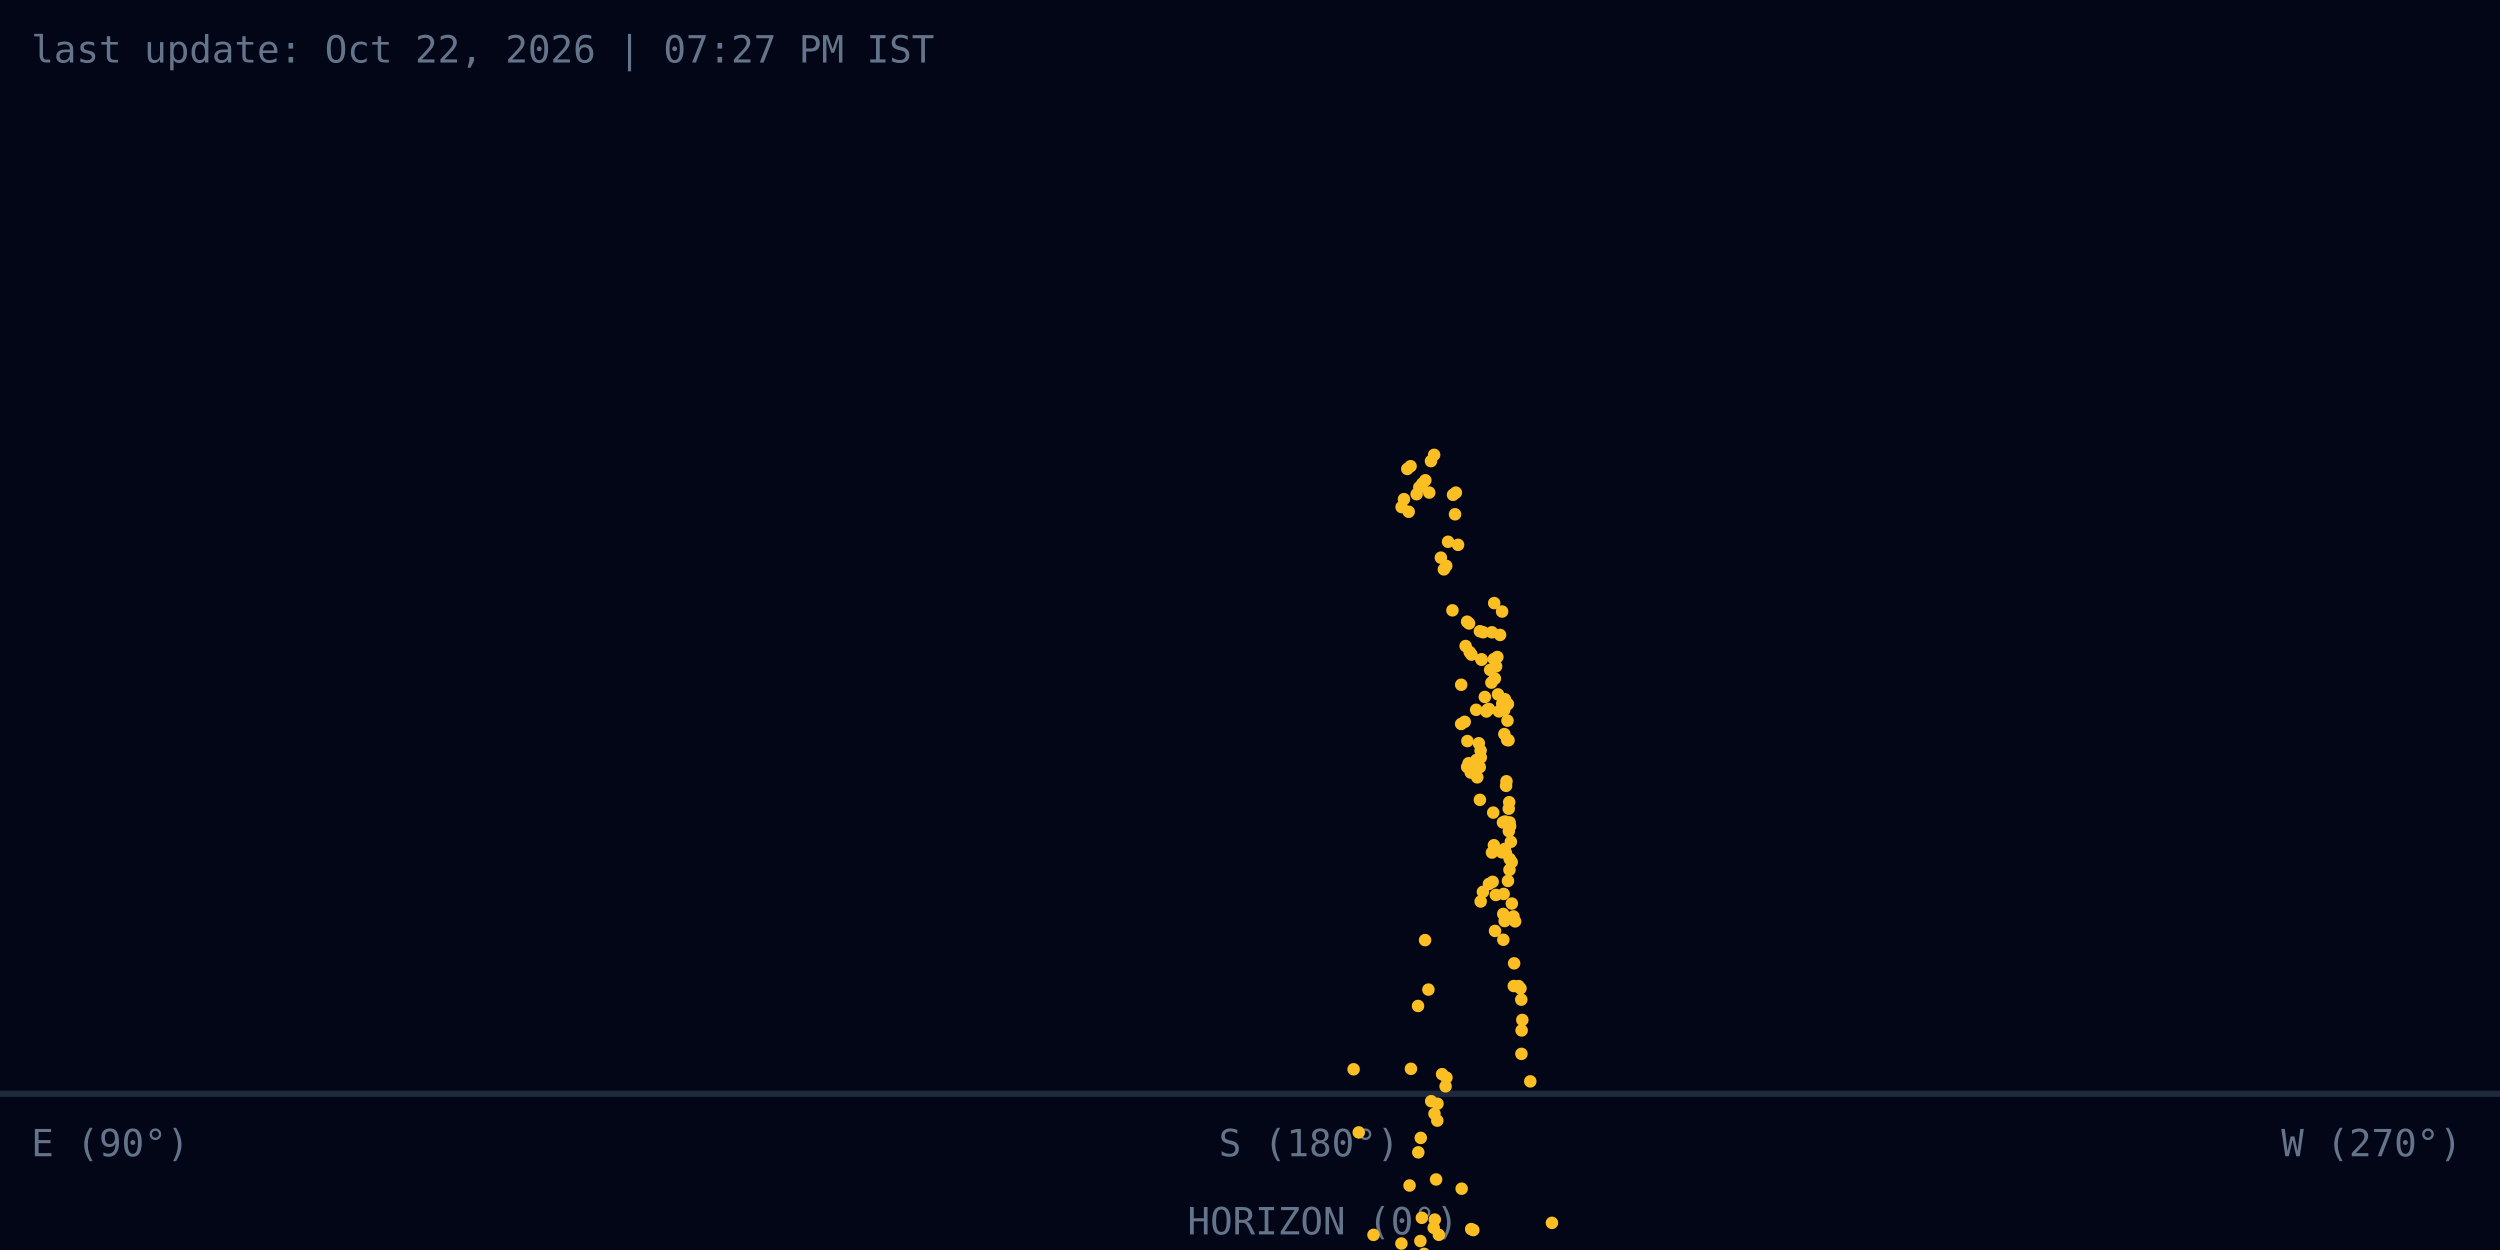
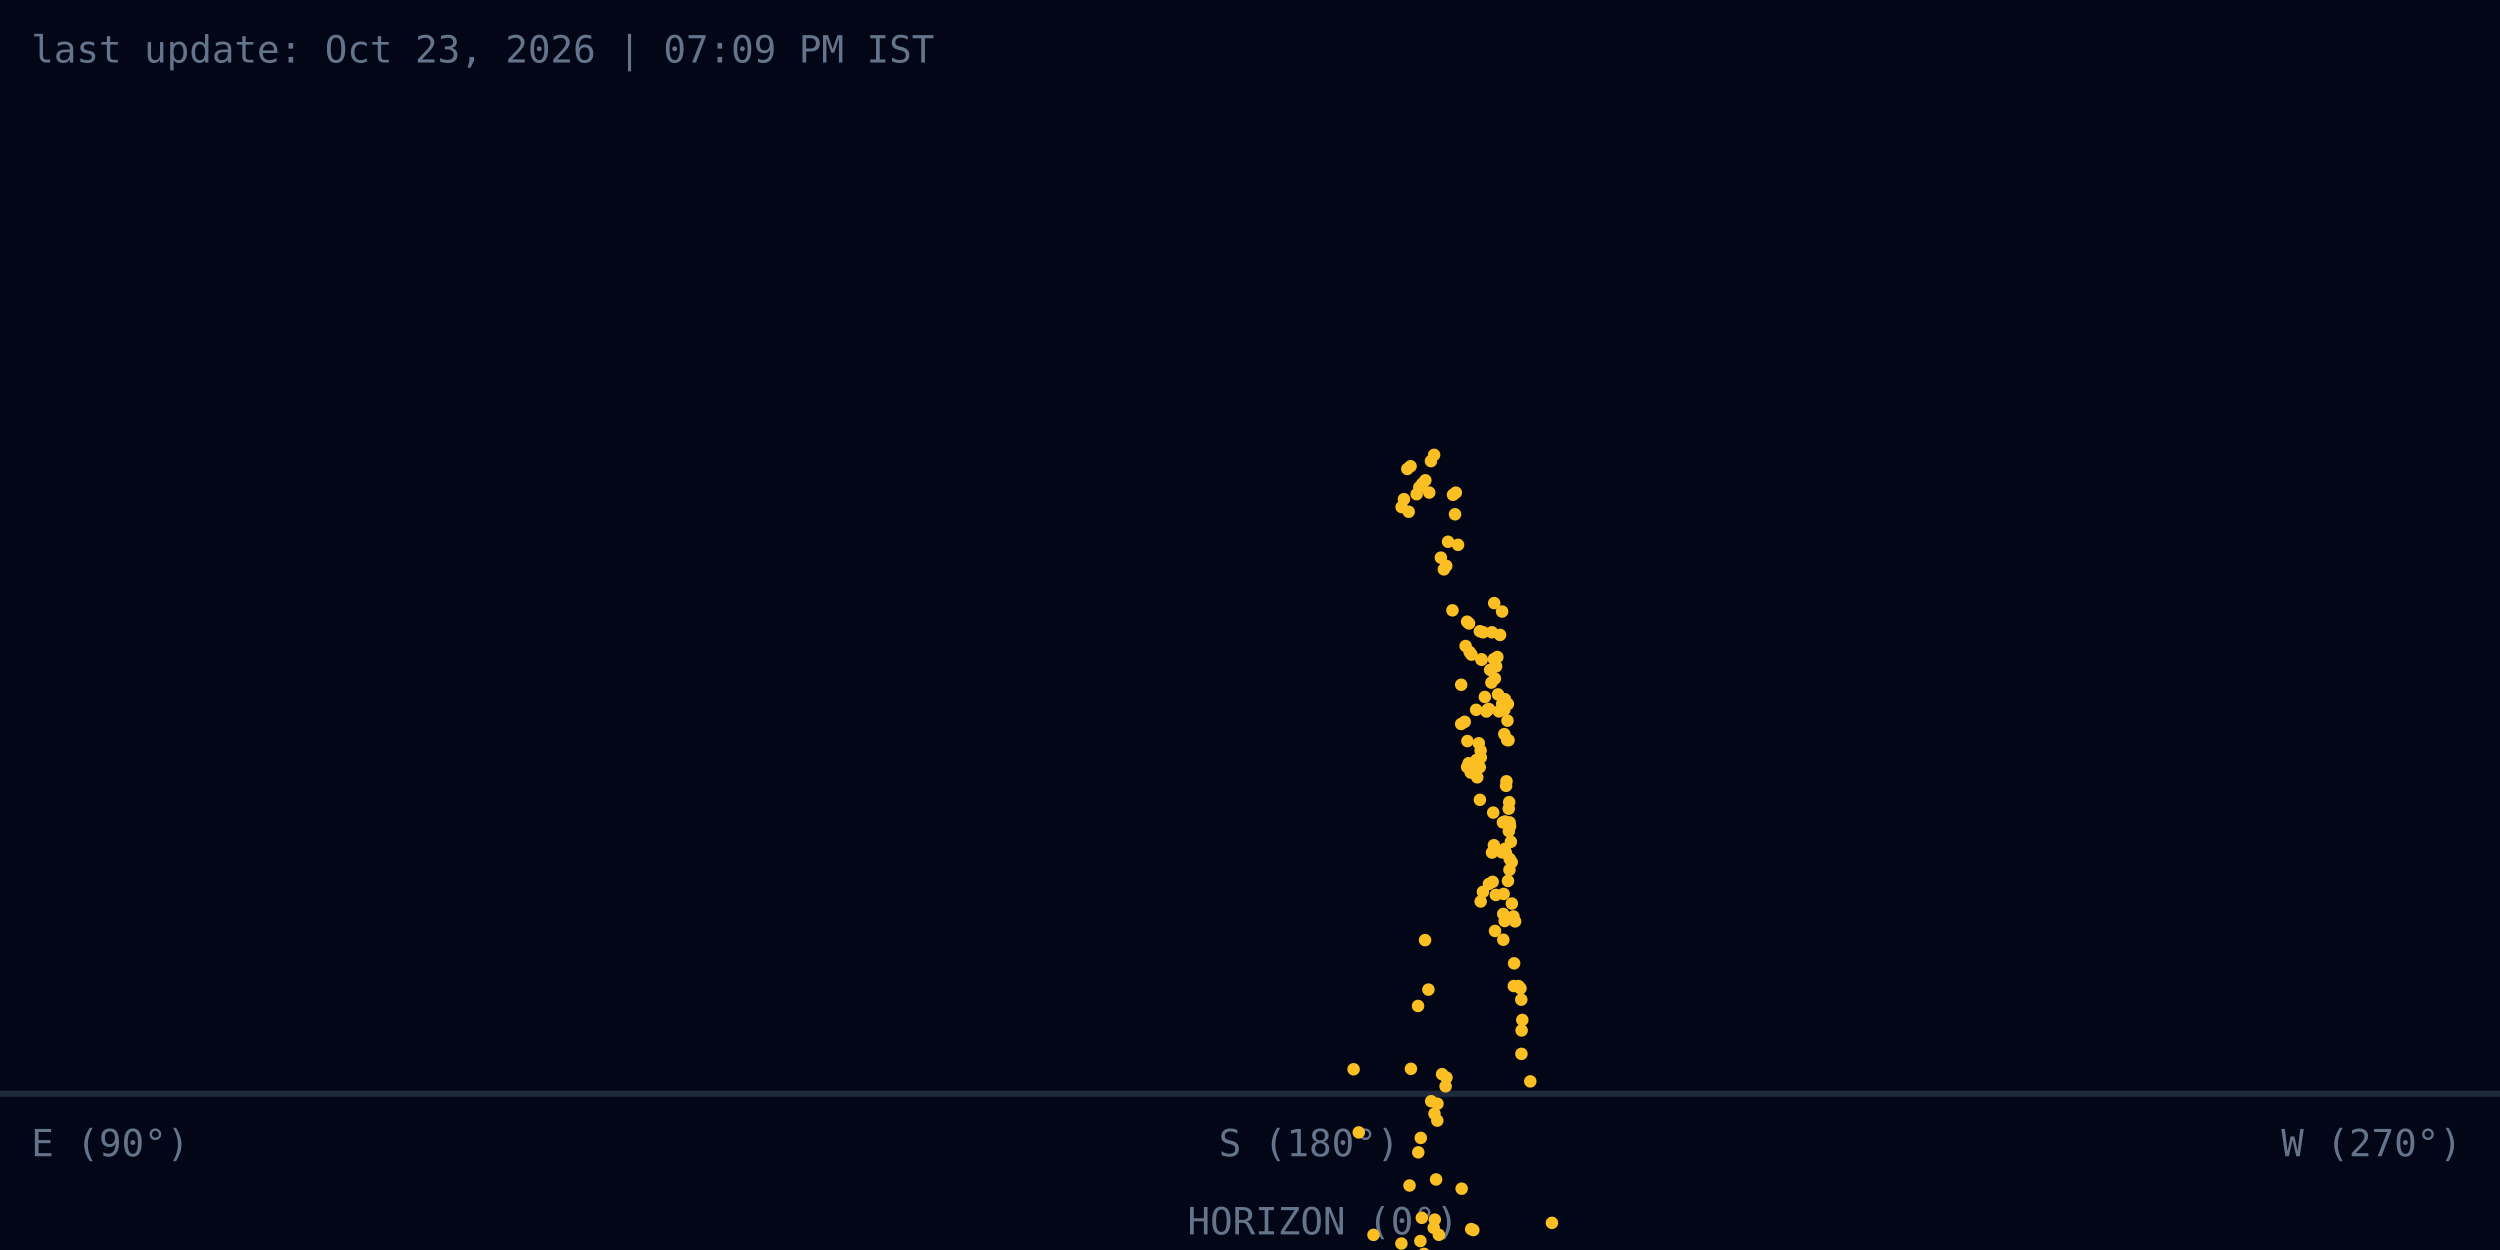
<svg xmlns="http://www.w3.org/2000/svg" width="800" height="400" viewBox="0 0 800 400">
  <rect width="800" height="400" fill="#020617" />
-   <text id="last-update" x="10" y="20" fill="#64748b" font-family="monospace">last update: Oct 22, 2026 | 07:27 PM IST</text>
+   <text id="last-update" x="10" y="20" fill="#64748b" font-family="monospace">last update: Oct 23, 2026 | 07:09 PM IST</text>
  <line x1="0" y1="350" x2="800" y2="350" stroke="#1e293b" stroke-width="2" />
  <text x="380" y="395" fill="#64748b" font-size="12" font-family="monospace">HORIZON (0°)</text>
  <text x="730" y="370" fill="#64748b" font-size="12" font-family="monospace">W (270°)</text>
  <text x="390" y="370" fill="#64748b" font-size="12" font-family="monospace">S (180°)</text>
  <text x="10" y="370" fill="#64748b" font-size="12" font-family="monospace">E (90°)</text>
  <g id="analemma-points">
    <circle cx=" 465.61" cy=" 164.57" r="2" fill="#fbbf24">
 </circle>
    <circle cx=" 467.57" cy=" 231.67" r="2" fill="#fbbf24">
 </circle>
    <circle cx=" 467.58" cy=" 219.12" r="2" fill="#fbbf24">
 </circle>
    <circle cx=" 468.71" cy=" 230.98" r="2" fill="#fbbf24">
 </circle>
    <circle cx=" 469.57" cy=" 237.14" r="2" fill="#fbbf24">
 </circle>
    <circle cx=" 469.00" cy=" 206.73" r="2" fill="#fbbf24">
 </circle>
    <circle cx=" 469.47" cy=" 198.94" r="2" fill="#fbbf24">
 </circle>
    <circle cx=" 470.10" cy=" 199.51" r="2" fill="#fbbf24">
 </circle>
    <circle cx=" 474.53" cy=" 285.41" r="2" fill="#fbbf24">
 </circle>
    <circle cx=" 472.47" cy=" 243.18" r="2" fill="#fbbf24">
 </circle>
    <circle cx=" 473.57" cy=" 255.95" r="2" fill="#fbbf24">
 </circle>
    <circle cx=" 473.22" cy=" 237.84" r="2" fill="#fbbf24">
 </circle>
    <circle cx=" 473.79" cy=" 240.17" r="2" fill="#fbbf24">
 </circle>
    <circle cx=" 473.56" cy=" 201.99" r="2" fill="#fbbf24">
 </circle>
    <circle cx=" 474.09" cy=" 210.99" r="2" fill="#fbbf24">
 </circle>
    <circle cx=" 478.41" cy=" 297.90" r="2" fill="#fbbf24">
 </circle>
    <circle cx=" 477.65" cy=" 282.19" r="2" fill="#fbbf24">
 </circle>
    <circle cx=" 477.44" cy=" 272.82" r="2" fill="#fbbf24">
 </circle>
    <circle cx=" 478.67" cy=" 286.38" r="2" fill="#fbbf24">
 </circle>
    <circle cx=" 478.05" cy=" 270.47" r="2" fill="#fbbf24">
 </circle>
    <circle cx=" 476.85" cy=" 214.37" r="2" fill="#fbbf24">
 </circle>
    <circle cx=" 477.25" cy=" 218.44" r="2" fill="#fbbf24">
 </circle>
    <circle cx=" 481.06" cy=" 300.72" r="2" fill="#fbbf24">
 </circle>
    <circle cx=" 481.04" cy=" 292.47" r="2" fill="#fbbf24">
 </circle>
    <circle cx=" 481.49" cy=" 294.73" r="2" fill="#fbbf24">
 </circle>
    <circle cx=" 481.17" cy=" 286.06" r="2" fill="#fbbf24">
 </circle>
    <circle cx=" 479.37" cy=" 222.21" r="2" fill="#fbbf24">
 </circle>
    <circle cx=" 479.67" cy=" 227.65" r="2" fill="#fbbf24">
 </circle>
    <circle cx=" 498.29" cy=" 411.31" r="2" fill="#fbbf24">
 </circle>
    <circle cx=" 498.34" cy=" 411.53" r="2" fill="#fbbf24">
 </circle>
    <circle cx=" 484.42" cy=" 315.53" r="2" fill="#fbbf24">
 </circle>
    <circle cx=" 486.86" cy=" 337.24" r="2" fill="#fbbf24">
 </circle>
    <circle cx=" 481.87" cy=" 272.88" r="2" fill="#fbbf24">
 </circle>
    <circle cx=" 482.55" cy=" 281.90" r="2" fill="#fbbf24">
 </circle>
    <circle cx=" 481.19" cy=" 226.61" r="2" fill="#fbbf24">
 </circle>
    <circle cx=" 481.39" cy=" 234.91" r="2" fill="#fbbf24">
 </circle>
    <circle cx=" 486.92" cy=" 329.74" r="2" fill="#fbbf24">
 </circle>
    <circle cx=" 483.03" cy=" 278.36" r="2" fill="#fbbf24">
 </circle>
    <circle cx=" 483.79" cy=" 289.14" r="2" fill="#fbbf24">
 </circle>
    <circle cx=" 485.93" cy=" 315.55" r="2" fill="#fbbf24">
 </circle>
    <circle cx=" 484.30" cy=" 293.26" r="2" fill="#fbbf24">
 </circle>
    <circle cx=" 482.30" cy=" 236.80" r="2" fill="#fbbf24">
 </circle>
    <circle cx=" 482.80" cy=" 258.78" r="2" fill="#fbbf24">
 </circle>
    <circle cx=" 501.22" cy=" 413.90" r="2" fill="#fbbf24">
 </circle>
    <circle cx=" 489.69" cy=" 346.04" r="2" fill="#fbbf24">
 </circle>
    <circle cx=" 486.81" cy=" 319.89" r="2" fill="#fbbf24">
 </circle>
    <circle cx=" 484.83" cy=" 294.84" r="2" fill="#fbbf24">
 </circle>
    <circle cx=" 486.55" cy=" 316.29" r="2" fill="#fbbf24">
 </circle>
    <circle cx=" 482.73" cy=" 236.88" r="2" fill="#fbbf24">
 </circle>
    <circle cx=" 483.48" cy=" 269.37" r="2" fill="#fbbf24">
 </circle>
    <circle cx=" 496.62" cy=" 391.31" r="2" fill="#fbbf24">
 </circle>
    <circle cx=" 483.75" cy=" 275.90" r="2" fill="#fbbf24">
 </circle>
    <circle cx=" 483.23" cy=" 264.40" r="2" fill="#fbbf24">
 </circle>
    <circle cx=" 482.94" cy=" 256.70" r="2" fill="#fbbf24">
 </circle>
    <circle cx=" 483.08" cy=" 263.17" r="2" fill="#fbbf24">
 </circle>
    <circle cx=" 482.53" cy=" 225.29" r="2" fill="#fbbf24">
 </circle>
    <circle cx=" 482.39" cy=" 230.61" r="2" fill="#fbbf24">
 </circle>
    <circle cx=" 487.14" cy=" 326.38" r="2" fill="#fbbf24">
 </circle>
    <circle cx=" 482.82" cy=" 265.96" r="2" fill="#fbbf24">
 </circle>
    <circle cx=" 483.09" cy=" 274.84" r="2" fill="#fbbf24">
 </circle>
    <circle cx=" 482.07" cy=" 250.01" r="2" fill="#fbbf24">
 </circle>
    <circle cx=" 481.95" cy=" 251.47" r="2" fill="#fbbf24">
 </circle>
    <circle cx=" 481.58" cy=" 223.76" r="2" fill="#fbbf24">
 </circle>
    <circle cx=" 481.36" cy=" 227.15" r="2" fill="#fbbf24">
 </circle>
    <circle cx=" 484.52" cy=" 308.27" r="2" fill="#fbbf24">
 </circle>
    <circle cx=" 481.59" cy=" 262.88" r="2" fill="#fbbf24">
 </circle>
    <circle cx=" 480.71" cy=" 225.23" r="2" fill="#fbbf24">
 </circle>
    <circle cx=" 481.54" cy=" 271.65" r="2" fill="#fbbf24">
 </circle>
    <circle cx=" 480.94" cy=" 263.18" r="2" fill="#fbbf24">
 </circle>
    <circle cx=" 480.67" cy=" 195.69" r="2" fill="#fbbf24">
 </circle>
    <circle cx=" 480.02" cy=" 203.18" r="2" fill="#fbbf24">
 </circle>
    <circle cx=" 480.62" cy=" 272.75" r="2" fill="#fbbf24">
 </circle>
    <circle cx=" 479.15" cy=" 210.24" r="2" fill="#fbbf24">
 </circle>
    <circle cx=" 478.75" cy=" 213.23" r="2" fill="#fbbf24">
 </circle>
    <circle cx=" 478.36" cy=" 217.14" r="2" fill="#fbbf24">
 </circle>
    <circle cx=" 478.05" cy=" 210.91" r="2" fill="#fbbf24">
 </circle>
    <circle cx=" 478.14" cy=" 192.99" r="2" fill="#fbbf24">
 </circle>
    <circle cx=" 477.41" cy=" 202.33" r="2" fill="#fbbf24">
 </circle>
    <circle cx=" 477.83" cy=" 260.03" r="2" fill="#fbbf24">
 </circle>
    <circle cx=" 476.48" cy=" 226.89" r="2" fill="#fbbf24">
 </circle>
    <circle cx=" 476.07" cy=" 227.06" r="2" fill="#fbbf24">
 </circle>
    <circle cx=" 475.66" cy=" 227.68" r="2" fill="#fbbf24">
 </circle>
    <circle cx=" 475.15" cy=" 223.03" r="2" fill="#fbbf24">
 </circle>
    <circle cx=" 474.61" cy=" 202.32" r="2" fill="#fbbf24">
 </circle>
    <circle cx=" 474.09" cy=" 211.11" r="2" fill="#fbbf24">
 </circle>
    <circle cx=" 476.46" cy=" 282.87" r="2" fill="#fbbf24">
 </circle>
    <circle cx=" 473.86" cy=" 242.39" r="2" fill="#fbbf24">
 </circle>
    <circle cx=" 473.52" cy=" 245.50" r="2" fill="#fbbf24">
 </circle>
    <circle cx=" 472.37" cy=" 227.14" r="2" fill="#fbbf24">
 </circle>
    <circle cx=" 472.72" cy=" 248.75" r="2" fill="#fbbf24">
 </circle>
    <circle cx=" 470.88" cy=" 209.48" r="2" fill="#fbbf24">
 </circle>
    <circle cx=" 470.29" cy=" 208.66" r="2" fill="#fbbf24">
 </circle>
    <circle cx=" 473.81" cy=" 288.48" r="2" fill="#fbbf24">
 </circle>
    <circle cx=" 470.64" cy=" 247.22" r="2" fill="#fbbf24">
 </circle>
    <circle cx=" 469.96" cy=" 244.24" r="2" fill="#fbbf24">
 </circle>
    <circle cx=" 469.48" cy=" 245.43" r="2" fill="#fbbf24">
 </circle>
    <circle cx=" 466.58" cy=" 174.35" r="2" fill="#fbbf24">
 </circle>
    <circle cx=" 465.87" cy=" 157.64" r="2" fill="#fbbf24">
 </circle>
    <circle cx=" 464.97" cy=" 158.34" r="2" fill="#fbbf24">
 </circle>
    <circle cx=" 464.78" cy=" 195.31" r="2" fill="#fbbf24">
 </circle>
    <circle cx=" 463.38" cy=" 173.37" r="2" fill="#fbbf24">
 </circle>
    <circle cx=" 462.80" cy=" 181.08" r="2" fill="#fbbf24">
 </circle>
    <circle cx=" 462.04" cy=" 182.20" r="2" fill="#fbbf24">
 </circle>
    <circle cx=" 461.08" cy=" 178.45" r="2" fill="#fbbf24">
 </circle>
    <circle cx=" 458.92" cy=" 145.55" r="2" fill="#fbbf24">
 </circle>
    <circle cx=" 457.91" cy=" 147.55" r="2" fill="#fbbf24">
 </circle>
    <circle cx=" 457.36" cy=" 157.62" r="2" fill="#fbbf24">
 </circle>
    <circle cx=" 456.11" cy=" 153.69" r="2" fill="#fbbf24">
 </circle>
    <circle cx=" 455.13" cy=" 154.77" r="2" fill="#fbbf24">
 </circle>
    <circle cx=" 454.18" cy=" 155.94" r="2" fill="#fbbf24">
 </circle>
    <circle cx=" 453.32" cy=" 158.14" r="2" fill="#fbbf24">
 </circle>
    <circle cx=" 451.38" cy=" 149.19" r="2" fill="#fbbf24">
 </circle>
    <circle cx=" 450.34" cy=" 150.06" r="2" fill="#fbbf24">
 </circle>
    <circle cx=" 450.78" cy=" 163.76" r="2" fill="#fbbf24">
 </circle>
    <circle cx=" 449.27" cy=" 159.73" r="2" fill="#fbbf24">
 </circle>
    <circle cx=" 448.52" cy=" 162.26" r="2" fill="#fbbf24">
 </circle>
    <circle cx=" 20.26" cy=" 571.97" r="2" fill="#fbbf24">
 </circle>
    <circle cx=" 74.33" cy=" 546.37" r="2" fill="#fbbf24">
 </circle>
    <circle cx=" 471.46" cy=" 393.62" r="2" fill="#fbbf24">
 </circle>
    <circle cx=" 470.78" cy=" 393.31" r="2" fill="#fbbf24">
 </circle>
    <circle cx=" 495.37" cy=" 503.27" r="2" fill="#fbbf24">
 </circle>
    <circle cx=" 467.73" cy=" 380.38" r="2" fill="#fbbf24">
 </circle>
    <circle cx=" 462.86" cy=" 344.83" r="2" fill="#fbbf24">
 </circle>
    <circle cx=" 462.59" cy=" 347.62" r="2" fill="#fbbf24">
 </circle>
    <circle cx=" 461.47" cy=" 343.73" r="2" fill="#fbbf24">
 </circle>
    <circle cx=" 456.02" cy=" 300.84" r="2" fill="#fbbf24">
 </circle>
    <circle cx=" 457.09" cy=" 316.67" r="2" fill="#fbbf24">
 </circle>
    <circle cx=" 469.47" cy=" 420.03" r="2" fill="#fbbf24">
 </circle>
    <circle cx=" 459.99" cy=" 353.19" r="2" fill="#fbbf24">
 </circle>
    <circle cx=" 459.93" cy=" 358.60" r="2" fill="#fbbf24">
 </circle>
    <circle cx=" 459.03" cy=" 356.39" r="2" fill="#fbbf24">
 </circle>
    <circle cx=" 457.98" cy=" 352.39" r="2" fill="#fbbf24">
 </circle>
    <circle cx=" 453.77" cy=" 321.91" r="2" fill="#fbbf24">
 </circle>
    <circle cx=" 459.55" cy=" 377.43" r="2" fill="#fbbf24">
 </circle>
    <circle cx=" 471.53" cy=" 461.85" r="2" fill="#fbbf24">
 </circle>
    <circle cx=" 460.43" cy=" 395.14" r="2" fill="#fbbf24">
 </circle>
    <circle cx=" 459.13" cy=" 390.27" r="2" fill="#fbbf24">
 </circle>
    <circle cx=" 458.79" cy=" 392.90" r="2" fill="#fbbf24">
 </circle>
    <circle cx=" 454.65" cy=" 364.13" r="2" fill="#fbbf24">
 </circle>
    <circle cx=" 451.50" cy=" 342.02" r="2" fill="#fbbf24">
 </circle>
    <circle cx=" 453.85" cy=" 368.75" r="2" fill="#fbbf24">
 </circle>
    <circle cx=" 467.51" cy=" 471.07" r="2" fill="#fbbf24">
 </circle>
    <circle cx=" 454.99" cy=" 389.70" r="2" fill="#fbbf24">
 </circle>
    <circle cx=" 455.71" cy=" 401.24" r="2" fill="#fbbf24">
 </circle>
    <circle cx=" 454.52" cy=" 397.13" r="2" fill="#fbbf24">
 </circle>
    <circle cx=" 455.98" cy=" 414.56" r="2" fill="#fbbf24">
 </circle>
    <circle cx=" 451.06" cy=" 379.36" r="2" fill="#fbbf24">
 </circle>
    <circle cx=" 455.70" cy=" 423.59" r="2" fill="#fbbf24">
 </circle>
    <circle cx=" 482.79" cy=" 553.38" r="2" fill="#fbbf24">
 </circle>
    <circle cx=" 459.54" cy=" 468.02" r="2" fill="#fbbf24">
 </circle>
    <circle cx=" 462.80" cy=" 493.17" r="2" fill="#fbbf24">
 </circle>
    <circle cx=" 456.72" cy=" 459.61" r="2" fill="#fbbf24">
 </circle>
    <circle cx=" 448.45" cy=" 397.93" r="2" fill="#fbbf24">
 </circle>
    <circle cx=" 451.44" cy=" 429.90" r="2" fill="#fbbf24">
 </circle>
    <circle cx=" 483.33" cy=" 577.31" r="2" fill="#fbbf24">
 </circle>
    <circle cx=" 457.19" cy=" 485.98" r="2" fill="#fbbf24">
 </circle>
    <circle cx=" 458.77" cy=" 501.95" r="2" fill="#fbbf24">
 </circle>
    <circle cx=" 458.66" cy=" 507.06" r="2" fill="#fbbf24">
 </circle>
    <circle cx=" 455.29" cy=" 490.82" r="2" fill="#fbbf24">
 </circle>
    <circle cx=" 449.40" cy=" 450.08" r="2" fill="#fbbf24">
 </circle>
    <circle cx=" 451.11" cy=" 471.34" r="2" fill="#fbbf24">
 </circle>
    <circle cx=" 507.92" cy=" 618.72" r="2" fill="#fbbf24">
 </circle>
    <circle cx=" 457.53" cy=" 530.58" r="2" fill="#fbbf24">
 </circle>
    <circle cx=" 443.32" cy=" 419.49" r="2" fill="#fbbf24">
 </circle>
    <circle cx=" 441.09" cy=" 404.11" r="2" fill="#fbbf24">
 </circle>
    <circle cx=" 439.52" cy=" 395.16" r="2" fill="#fbbf24">
 </circle>
    <circle cx=" 433.15" cy=" 342.17" r="2" fill="#fbbf24">
 </circle>
    <circle cx=" 434.80" cy=" 362.37" r="2" fill="#fbbf24">
 </circle>
    <circle cx=" 449.04" cy=" 512.18" r="2" fill="#fbbf24">
 </circle>
    <circle cx=" 438.74" cy=" 413.08" r="2" fill="#fbbf24">
 </circle>
    <circle cx=" 439.37" cy=" 426.64" r="2" fill="#fbbf24">
 </circle>
    <circle cx=" 438.60" cy=" 425.35" r="2" fill="#fbbf24">
 </circle>
+     <circle cx=" 436.66" cy=" 411.17" r="2" fill="#fbbf24">
+  </circle>
  </g>
</svg>
